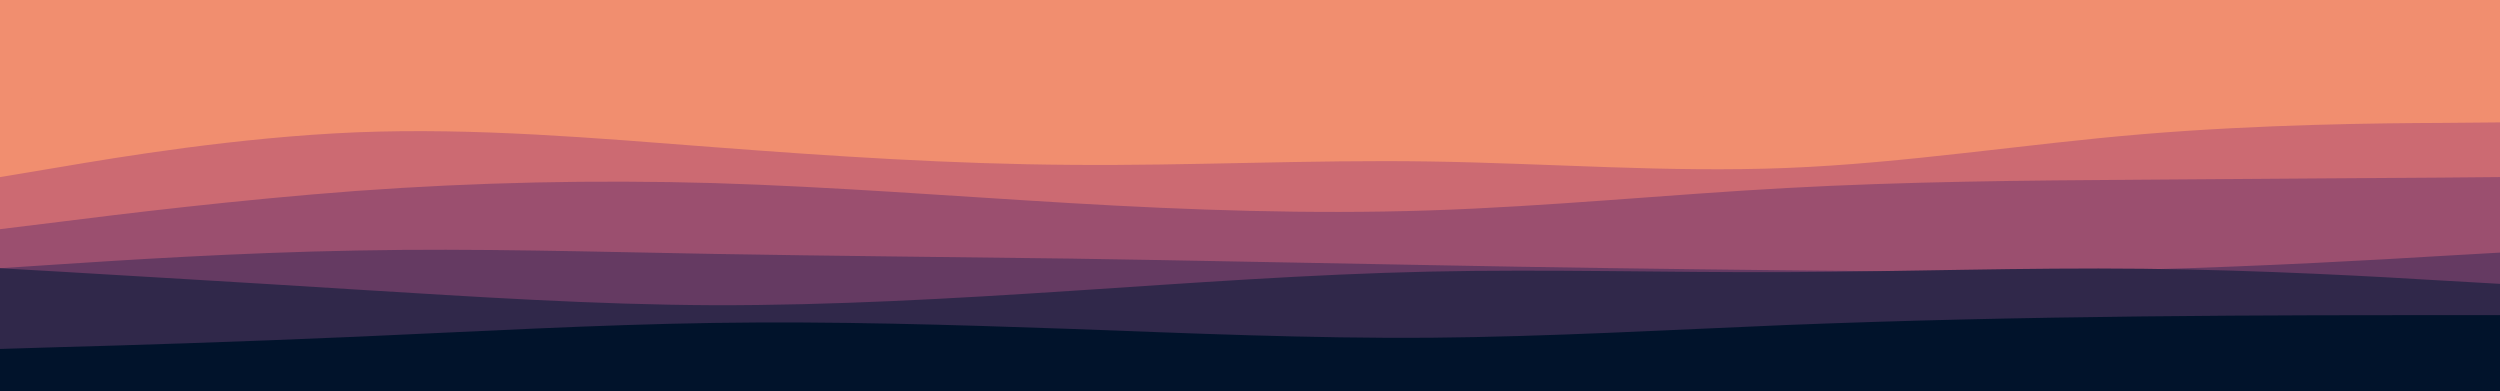
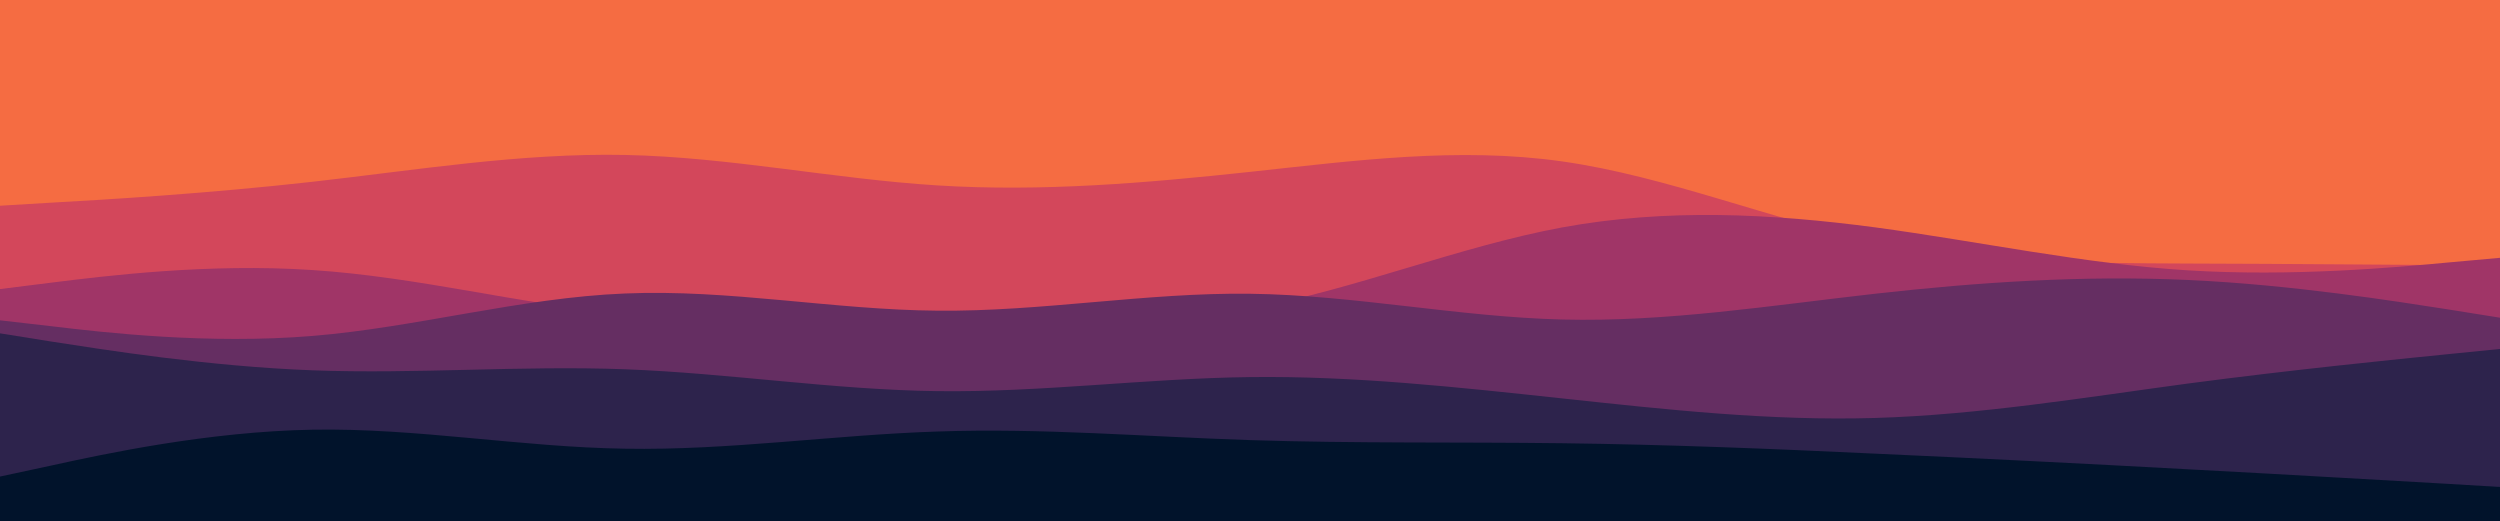
- <svg xmlns="http://www.w3.org/2000/svg" id="visual" viewBox="0 0 960 150" width="960" height="150" version="1.1">
-   <rect x="0" y="0" width="960" height="150" fill="#f18e6f" />
-   <path d="M0 36L22.8 39.2C45.7 42.3 91.3 48.7 137 49C182.7 49.3 228.3 43.7 274 39.5C319.7 35.3 365.3 32.7 411.2 30.8C457 29 503 28 548.8 30C594.7 32 640.3 37 686 39C731.7 41 777.3 40 823 37.5C868.7 35 914.3 31 937.2 29L960 27L960 151L937.2 151C914.3 151 868.7 151 823 151C777.3 151 731.7 151 686 151C640.3 151 594.7 151 548.8 151C503 151 457 151 411.2 151C365.3 151 319.7 151 274 151C228.3 151 182.7 151 137 151C91.3 151 45.7 151 22.8 151L0 151Z" fill="#f18e6f" />
-   <path d="M0 68L22.8 64.2C45.7 60.3 91.3 52.7 137 50.8C182.7 49 228.3 53 274 56.5C319.7 60 365.3 63 411.2 63.3C457 63.7 503 61.3 548.8 62C594.7 62.7 640.3 66.3 686 64.5C731.7 62.7 777.3 55.3 823 51.5C868.7 47.7 914.3 47.3 937.2 47.2L960 47L960 151L937.2 151C914.3 151 868.7 151 823 151C777.3 151 731.7 151 686 151C640.3 151 594.7 151 548.8 151C503 151 457 151 411.2 151C365.3 151 319.7 151 274 151C228.3 151 182.7 151 137 151C91.3 151 45.7 151 22.8 151L0 151Z" fill="#cc6a72" />
-   <path d="M0 88L22.8 85.2C45.7 82.3 91.3 76.7 137 73.3C182.7 70 228.3 69 274 70.3C319.7 71.7 365.3 75.3 411.2 78C457 80.7 503 82.3 548.8 80.8C594.7 79.3 640.3 74.7 686 72.2C731.7 69.7 777.3 69.3 823 69C868.7 68.7 914.3 68.3 937.2 68.2L960 68L960 151L937.2 151C914.3 151 868.7 151 823 151C777.3 151 731.7 151 686 151C640.3 151 594.7 151 548.8 151C503 151 457 151 411.2 151C365.3 151 319.7 151 274 151C228.3 151 182.7 151 137 151C91.3 151 45.7 151 22.8 151L0 151Z" fill="#9b4f6f" />
-   <path d="M0 103L22.8 101.5C45.7 100 91.3 97 137 96.2C182.7 95.3 228.3 96.7 274 97.5C319.7 98.3 365.3 98.7 411.2 99.3C457 100 503 101 548.8 101.8C594.7 102.7 640.3 103.3 686 103.8C731.7 104.3 777.3 104.7 823 103.5C868.7 102.3 914.3 99.7 937.2 98.3L960 97L960 151L937.2 151C914.3 151 868.7 151 823 151C777.3 151 731.7 151 686 151C640.3 151 594.7 151 548.8 151C503 151 457 151 411.2 151C365.3 151 319.7 151 274 151C228.3 151 182.7 151 137 151C91.3 151 45.7 151 22.8 151L0 151Z" fill="#653a62" />
-   <path d="M0 103L22.8 104.3C45.7 105.7 91.3 108.3 137 111.2C182.7 114 228.3 117 274 117.2C319.7 117.3 365.3 114.7 411.2 111.7C457 108.7 503 105.3 548.8 104.3C594.7 103.3 640.3 104.7 686 104.5C731.7 104.3 777.3 102.7 823 103.2C868.7 103.7 914.3 106.3 937.2 107.7L960 109L960 151L937.2 151C914.3 151 868.7 151 823 151C777.3 151 731.7 151 686 151C640.3 151 594.7 151 548.8 151C503 151 457 151 411.2 151C365.3 151 319.7 151 274 151C228.3 151 182.7 151 137 151C91.3 151 45.7 151 22.8 151L0 151Z" fill="#30284a" />
-   <path d="M0 134L22.8 133.3C45.7 132.7 91.3 131.3 137 129.3C182.7 127.3 228.3 124.7 274 124C319.7 123.3 365.3 124.7 411.2 126.3C457 128 503 130 548.8 129.7C594.7 129.3 640.3 126.7 686 124.8C731.7 123 777.3 122 823 121.5C868.7 121 914.3 121 937.2 121L960 121L960 151L937.2 151C914.3 151 868.7 151 823 151C777.3 151 731.7 151 686 151C640.3 151 594.7 151 548.8 151C503 151 457 151 411.2 151C365.3 151 319.7 151 274 151C228.3 151 182.7 151 137 151C91.3 151 45.7 151 22.8 151L0 151Z" fill="#01132b" />
+ <svg xmlns="http://www.w3.org/2000/svg" id="visual" viewBox="0 0 960 200" width="960" height="200" version="1.1">
+   <rect x="0" y="0" width="960" height="200" fill="#f56c42" />
+   <path d="M0 43L20 39.7C40 36.3 80 29.7 120 34.5C160 39.3 200 55.7 240 63.8C280 72 320 72 360 68.5C400 65 440 58 480 54.5C520 51 560 51 600 55C640 59 680 67 720 62.8C760 58.7 800 42.3 840 43.5C880 44.7 920 63.3 940 72.7L960 82L960 201L940 201C920 201 880 201 840 201C800 201 760 201 720 201C680 201 640 201 600 201C560 201 520 201 480 201C440 201 400 201 360 201C320 201 280 201 240 201C200 201 160 201 120 201C80 201 40 201 20 201L0 201Z" fill="#f56c42" />
+   <path d="M0 79L20 77.8C40 76.7 80 74.3 120 69.8C160 65.3 200 58.7 240 59.5C280 60.3 320 68.7 360 71.2C400 73.7 440 70.3 480 66C520 61.7 560 56.3 600 62C640 67.7 680 84.3 720 92.7C760 101 800 101 840 101.2C880 101.3 920 101.7 940 101.8L960 102L960 201L940 201C920 201 880 201 840 201C800 201 760 201 720 201C680 201 640 201 600 201C560 201 520 201 480 201C440 201 400 201 360 201C320 201 280 201 240 201C200 201 160 201 120 201C80 201 40 201 20 201L0 201Z" fill="#d3475b" />
+   <path d="M0 111L20 108.5C40 106 80 101 120 103.7C160 106.3 200 116.7 240 120.8C280 125 320 123 360 123.2C400 123.3 440 125.7 480 118.5C520 111.3 560 94.7 600 87.3C640 80 680 82 720 87.3C760 92.7 800 101.3 840 103.8C880 106.3 920 102.7 940 100.8L960 99L960 201L940 201C920 201 880 201 840 201C800 201 760 201 720 201C680 201 640 201 600 201C560 201 520 201 480 201C440 201 400 201 360 201C320 201 280 201 240 201C200 201 160 201 120 201C80 201 40 201 20 201L0 201Z" fill="#a03567" />
+   <path d="M0 123L20 125.3C40 127.7 80 132.3 120 129C160 125.7 200 114.3 240 112.7C280 111 320 119 360 119.3C400 119.7 440 112.3 480 112.8C520 113.3 560 121.7 600 122.7C640 123.7 680 117.3 720 112.8C760 108.3 800 105.7 840 107.5C880 109.3 920 115.7 940 118.8L960 122L960 201L940 201C920 201 880 201 840 201C800 201 760 201 720 201C680 201 640 201 600 201C560 201 520 201 480 201C440 201 400 201 360 201C320 201 280 201 240 201C200 201 160 201 120 201C80 201 40 201 20 201L0 201Z" fill="#652e62" />
+   <path d="M0 128L20 131.2C40 134.3 80 140.7 120 142.2C160 143.7 200 140.3 240 141.8C280 143.3 320 149.7 360 150.2C400 150.7 440 145.3 480 144.8C520 144.3 560 148.7 600 153C640 157.3 680 161.7 720 160.5C760 159.3 800 152.7 840 147.3C880 142 920 138 940 136L960 134L960 201L940 201C920 201 880 201 840 201C800 201 760 201 720 201C680 201 640 201 600 201C560 201 520 201 480 201C440 201 400 201 360 201C320 201 280 201 240 201C200 201 160 201 120 201C80 201 40 201 20 201L0 201Z" fill="#2d234c" />
+   <path d="M0 183L20 178.7C40 174.3 80 165.7 120 165C160 164.3 200 171.7 240 172.3C280 173 320 167 360 165.7C400 164.3 440 167.7 480 169C520 170.3 560 169.7 600 170.2C640 170.7 680 172.3 720 174.2C760 176 800 178 840 180.2C880 182.3 920 184.7 940 185.8L960 187L960 201L940 201C920 201 880 201 840 201C800 201 760 201 720 201C680 201 640 201 600 201C560 201 520 201 480 201C440 201 400 201 360 201C320 201 280 201 240 201C200 201 160 201 120 201C80 201 40 201 20 201L0 201Z" fill="#01132b" />
</svg>
